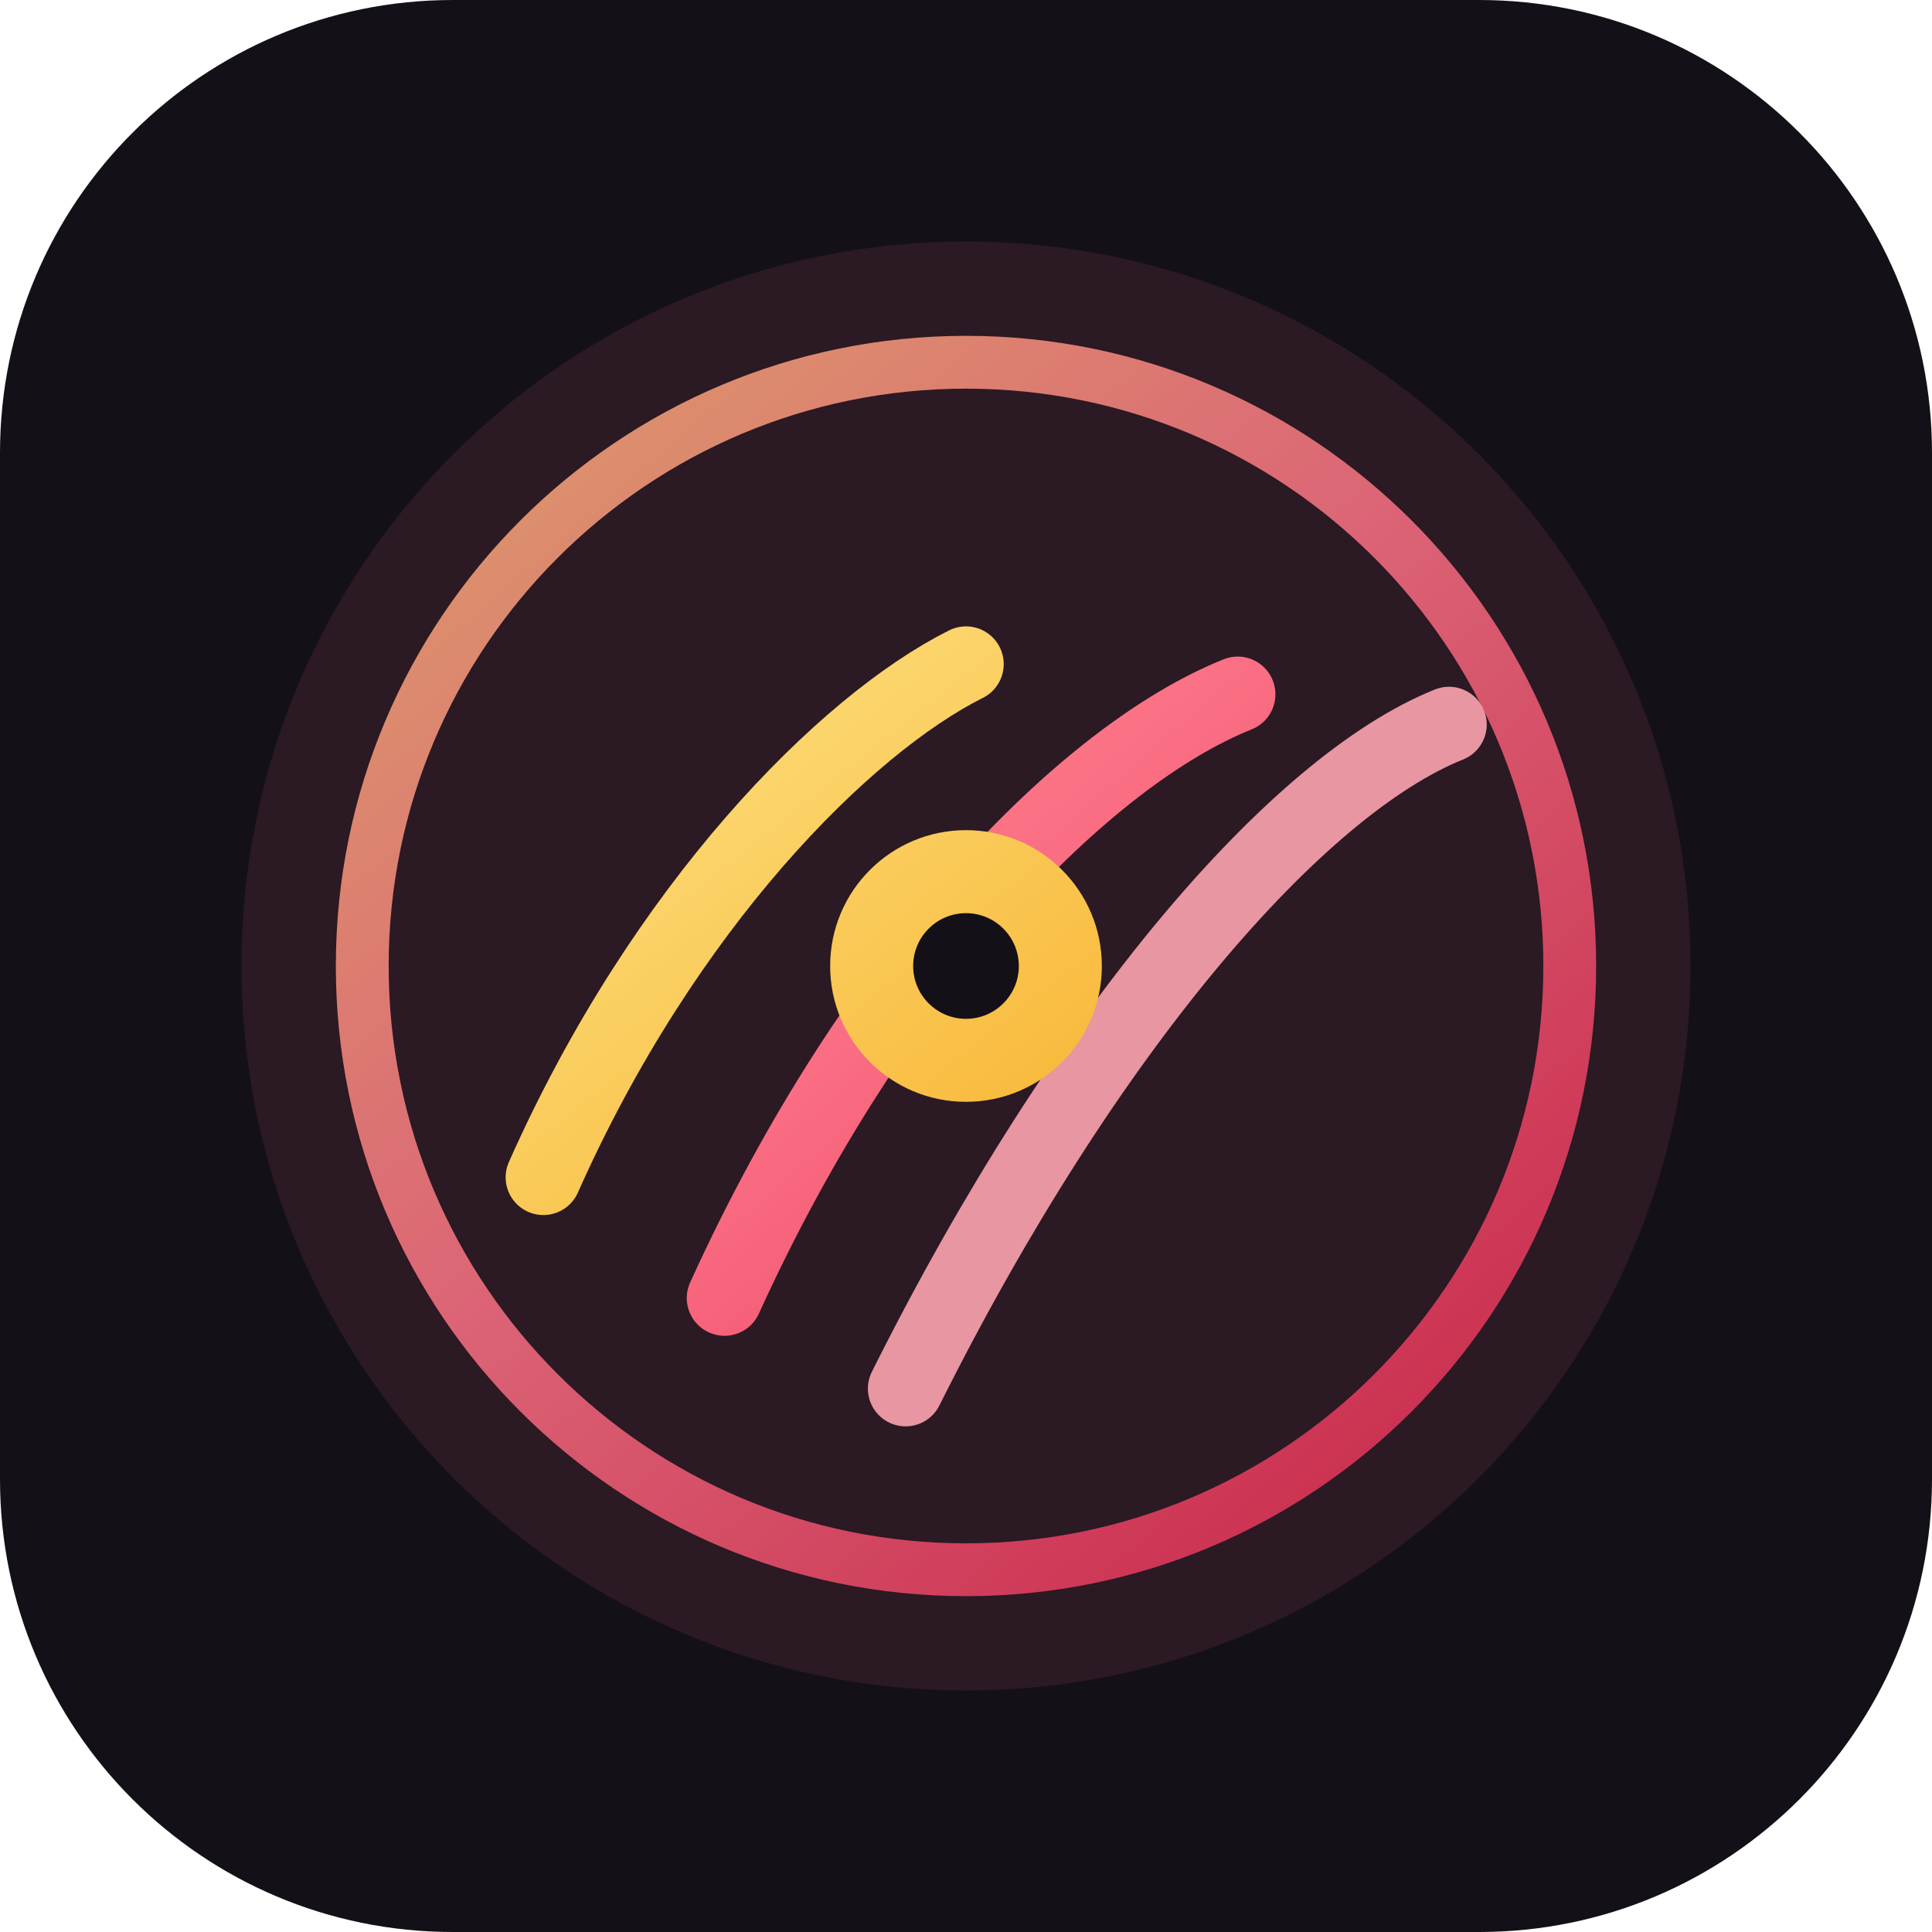
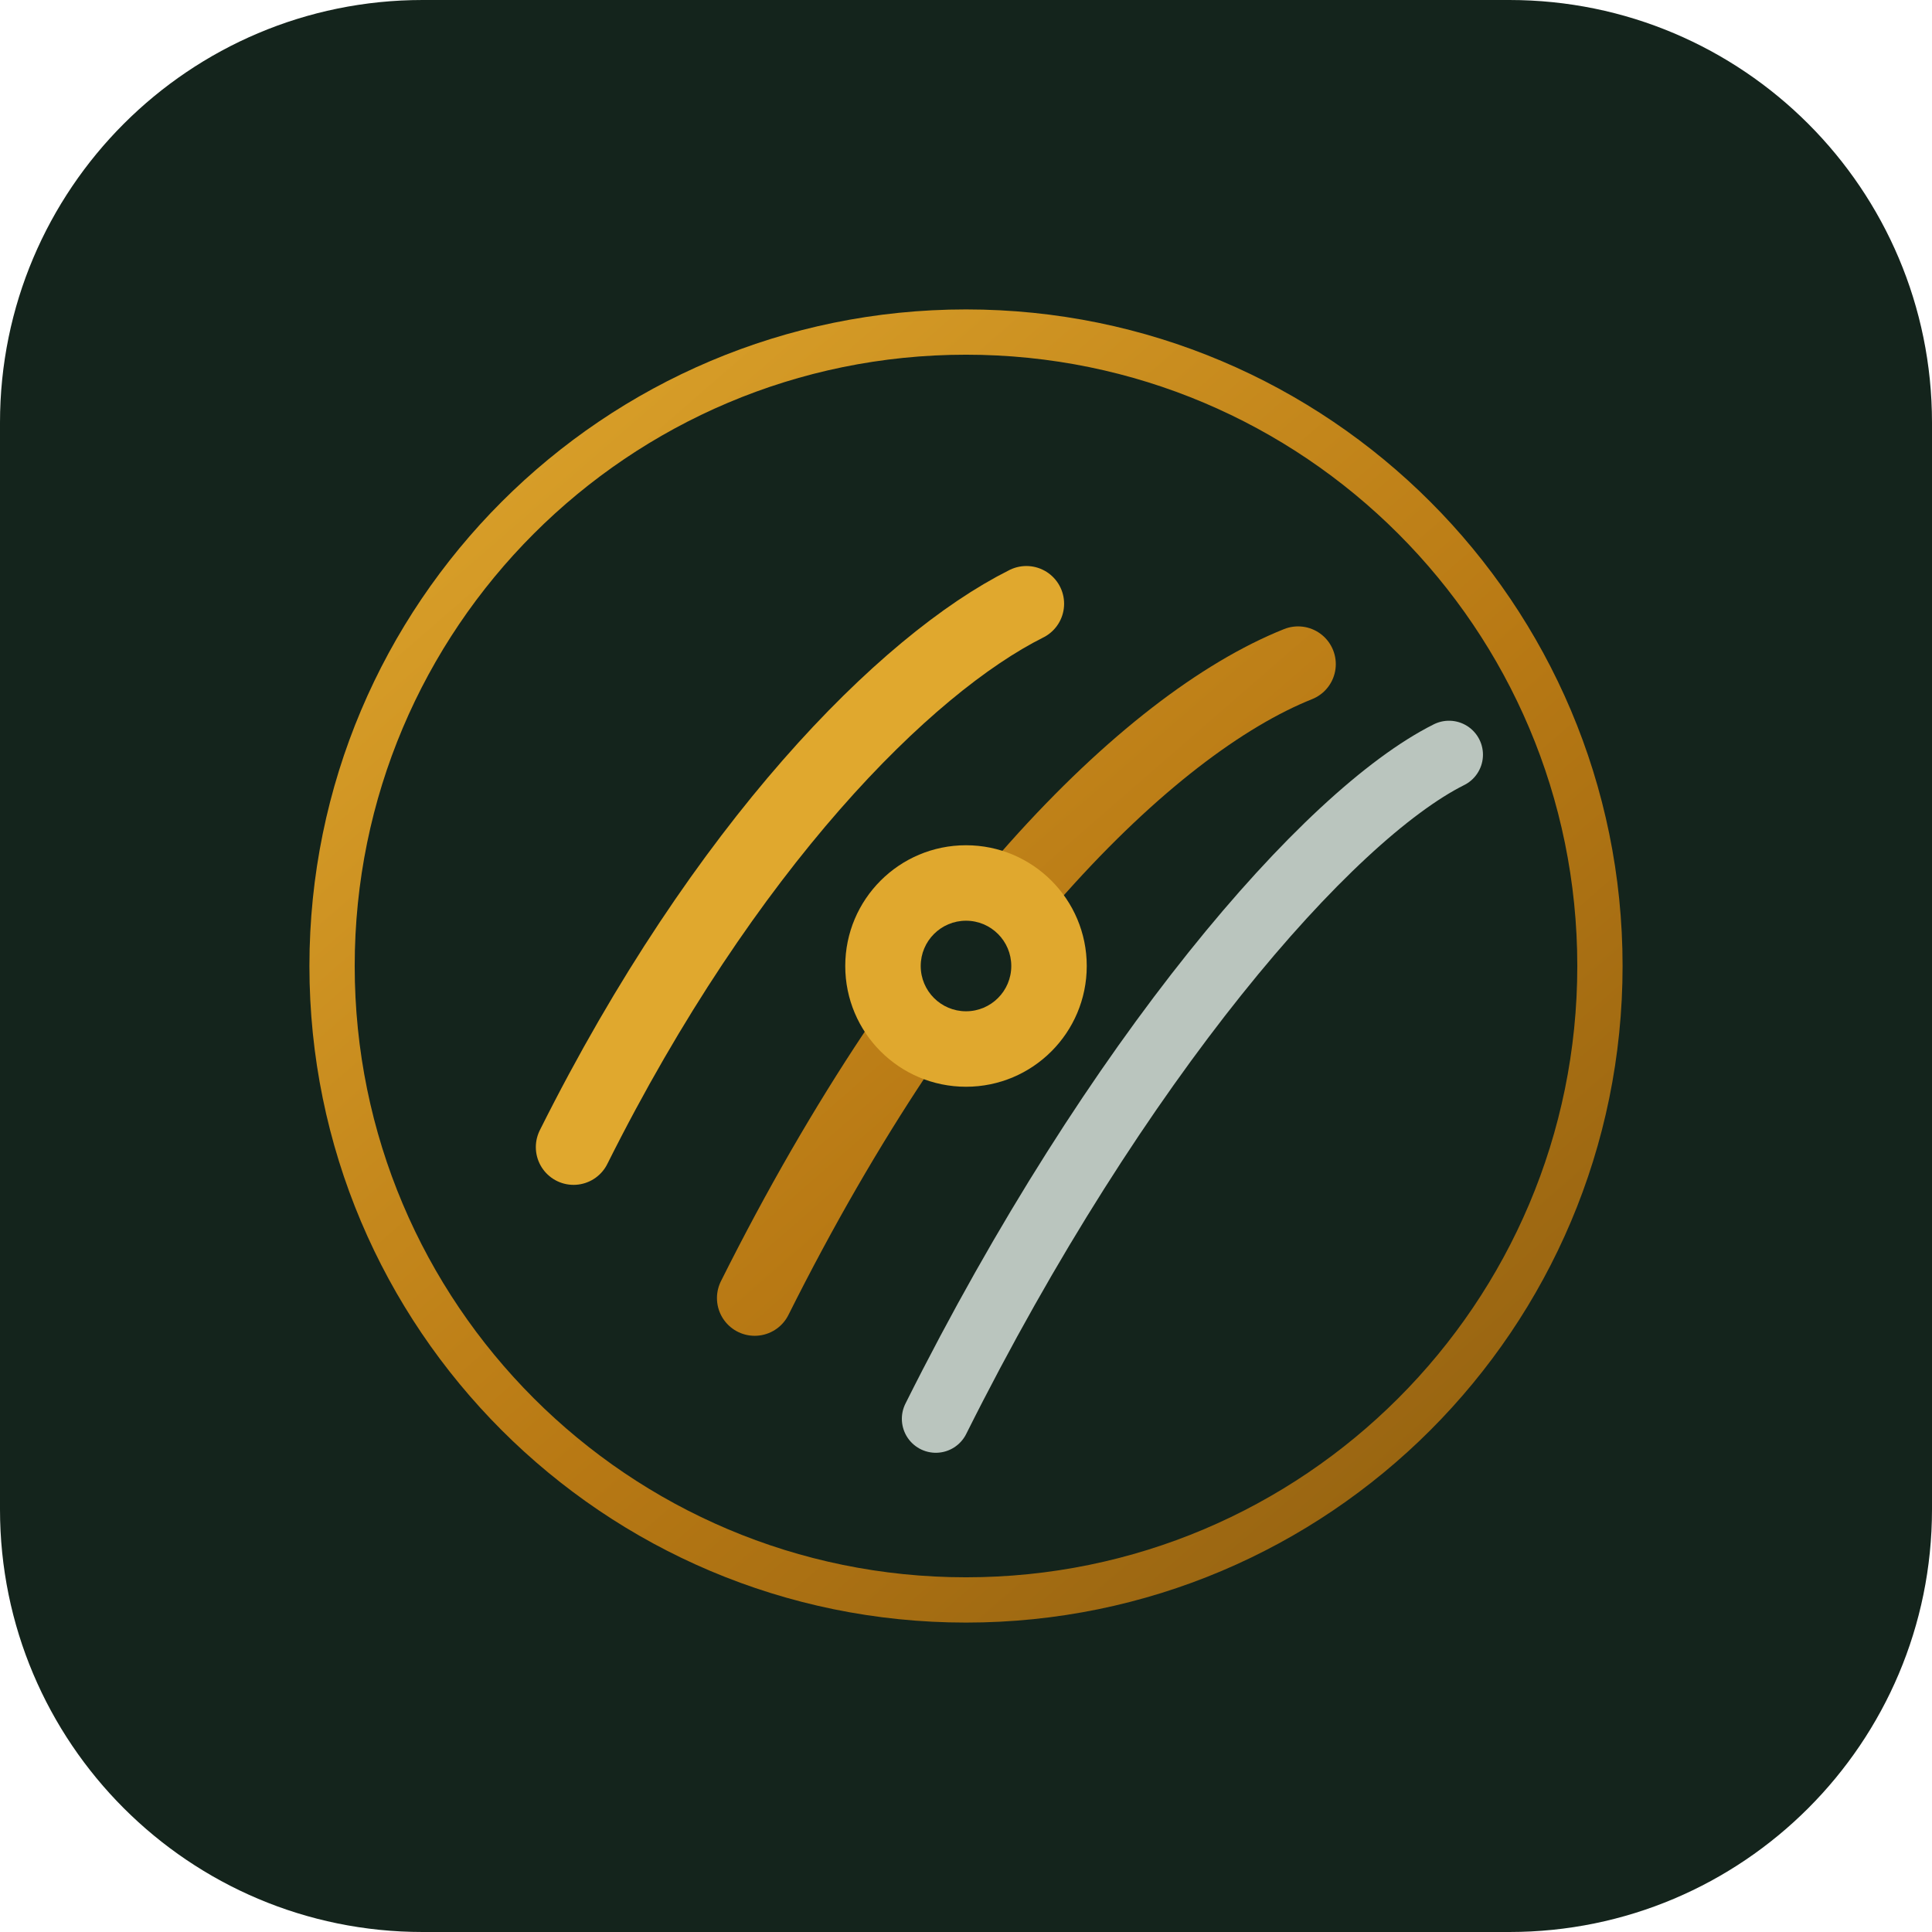
<svg xmlns="http://www.w3.org/2000/svg" viewBox="0 0 128 128" role="img" aria-label="Raag">
  <defs>
-     <linearGradient id="raag-fire" x1="24" y1="20" x2="104" y2="112" gradientUnits="userSpaceOnUse">
-       <stop stop-color="#fdba74" />
-       <stop offset="0.45" stop-color="#fb7185" />
-       <stop offset="1" stop-color="#e11d48" />
-     </linearGradient>
-     <linearGradient id="raag-gold" x1="40" y1="36" x2="88" y2="96" gradientUnits="userSpaceOnUse">
-       <stop stop-color="#fde68a" />
-       <stop offset="1" stop-color="#f59e0b" />
+     <linearGradient id="raag-saffron" x1="24" y1="20" x2="104" y2="112" gradientUnits="userSpaceOnUse">
+       <stop stop-color="#e0a82e" />
+       <stop offset="0.55" stop-color="#b87914" />
+       <stop offset="1" stop-color="#8a5c10" />
    </linearGradient>
  </defs>
-   <rect width="128" height="128" rx="30" fill="#141018" />
-   <circle cx="64" cy="64" r="48" fill="#fb7185" opacity="0.1" />
-   <circle cx="64" cy="64" r="40" fill="none" stroke="url(#raag-fire)" stroke-width="3.5" opacity="0.85" />
-   <path d="M36 78c8-18 20-30 28-34" fill="none" stroke="url(#raag-gold)" stroke-width="5" stroke-linecap="round" />
-   <path d="M48 86c10-22 24-36 34-40" fill="none" stroke="url(#raag-fire)" stroke-width="5" stroke-linecap="round" />
-   <path d="M60 92c12-24 26-40 36-44" fill="none" stroke="#fda4af" stroke-width="5" stroke-linecap="round" opacity="0.9" />
-   <circle cx="64" cy="64" r="9" fill="url(#raag-gold)" />
-   <circle cx="64" cy="64" r="3.5" fill="#141018" />
+   <rect width="128" height="128" rx="28" fill="#14241c" />
+   <circle cx="64" cy="64" r="42" fill="none" stroke="url(#raag-saffron)" stroke-width="3" />
+   <path d="M38 76c10-20 22-32 30-36" fill="none" stroke="#e0a82e" stroke-width="5" stroke-linecap="round" />
+   <path d="M50 86c12-24 26-38 36-42" fill="none" stroke="url(#raag-saffron)" stroke-width="5" stroke-linecap="round" />
+   <path d="M62 94c12-24 26-40 34-44" fill="none" stroke="#d7e2db" stroke-width="4.5" stroke-linecap="round" opacity="0.85" />
+   <circle cx="64" cy="64" r="8" fill="#e0a82e" />
+   <circle cx="64" cy="64" r="3" fill="#14241c" />
</svg>
